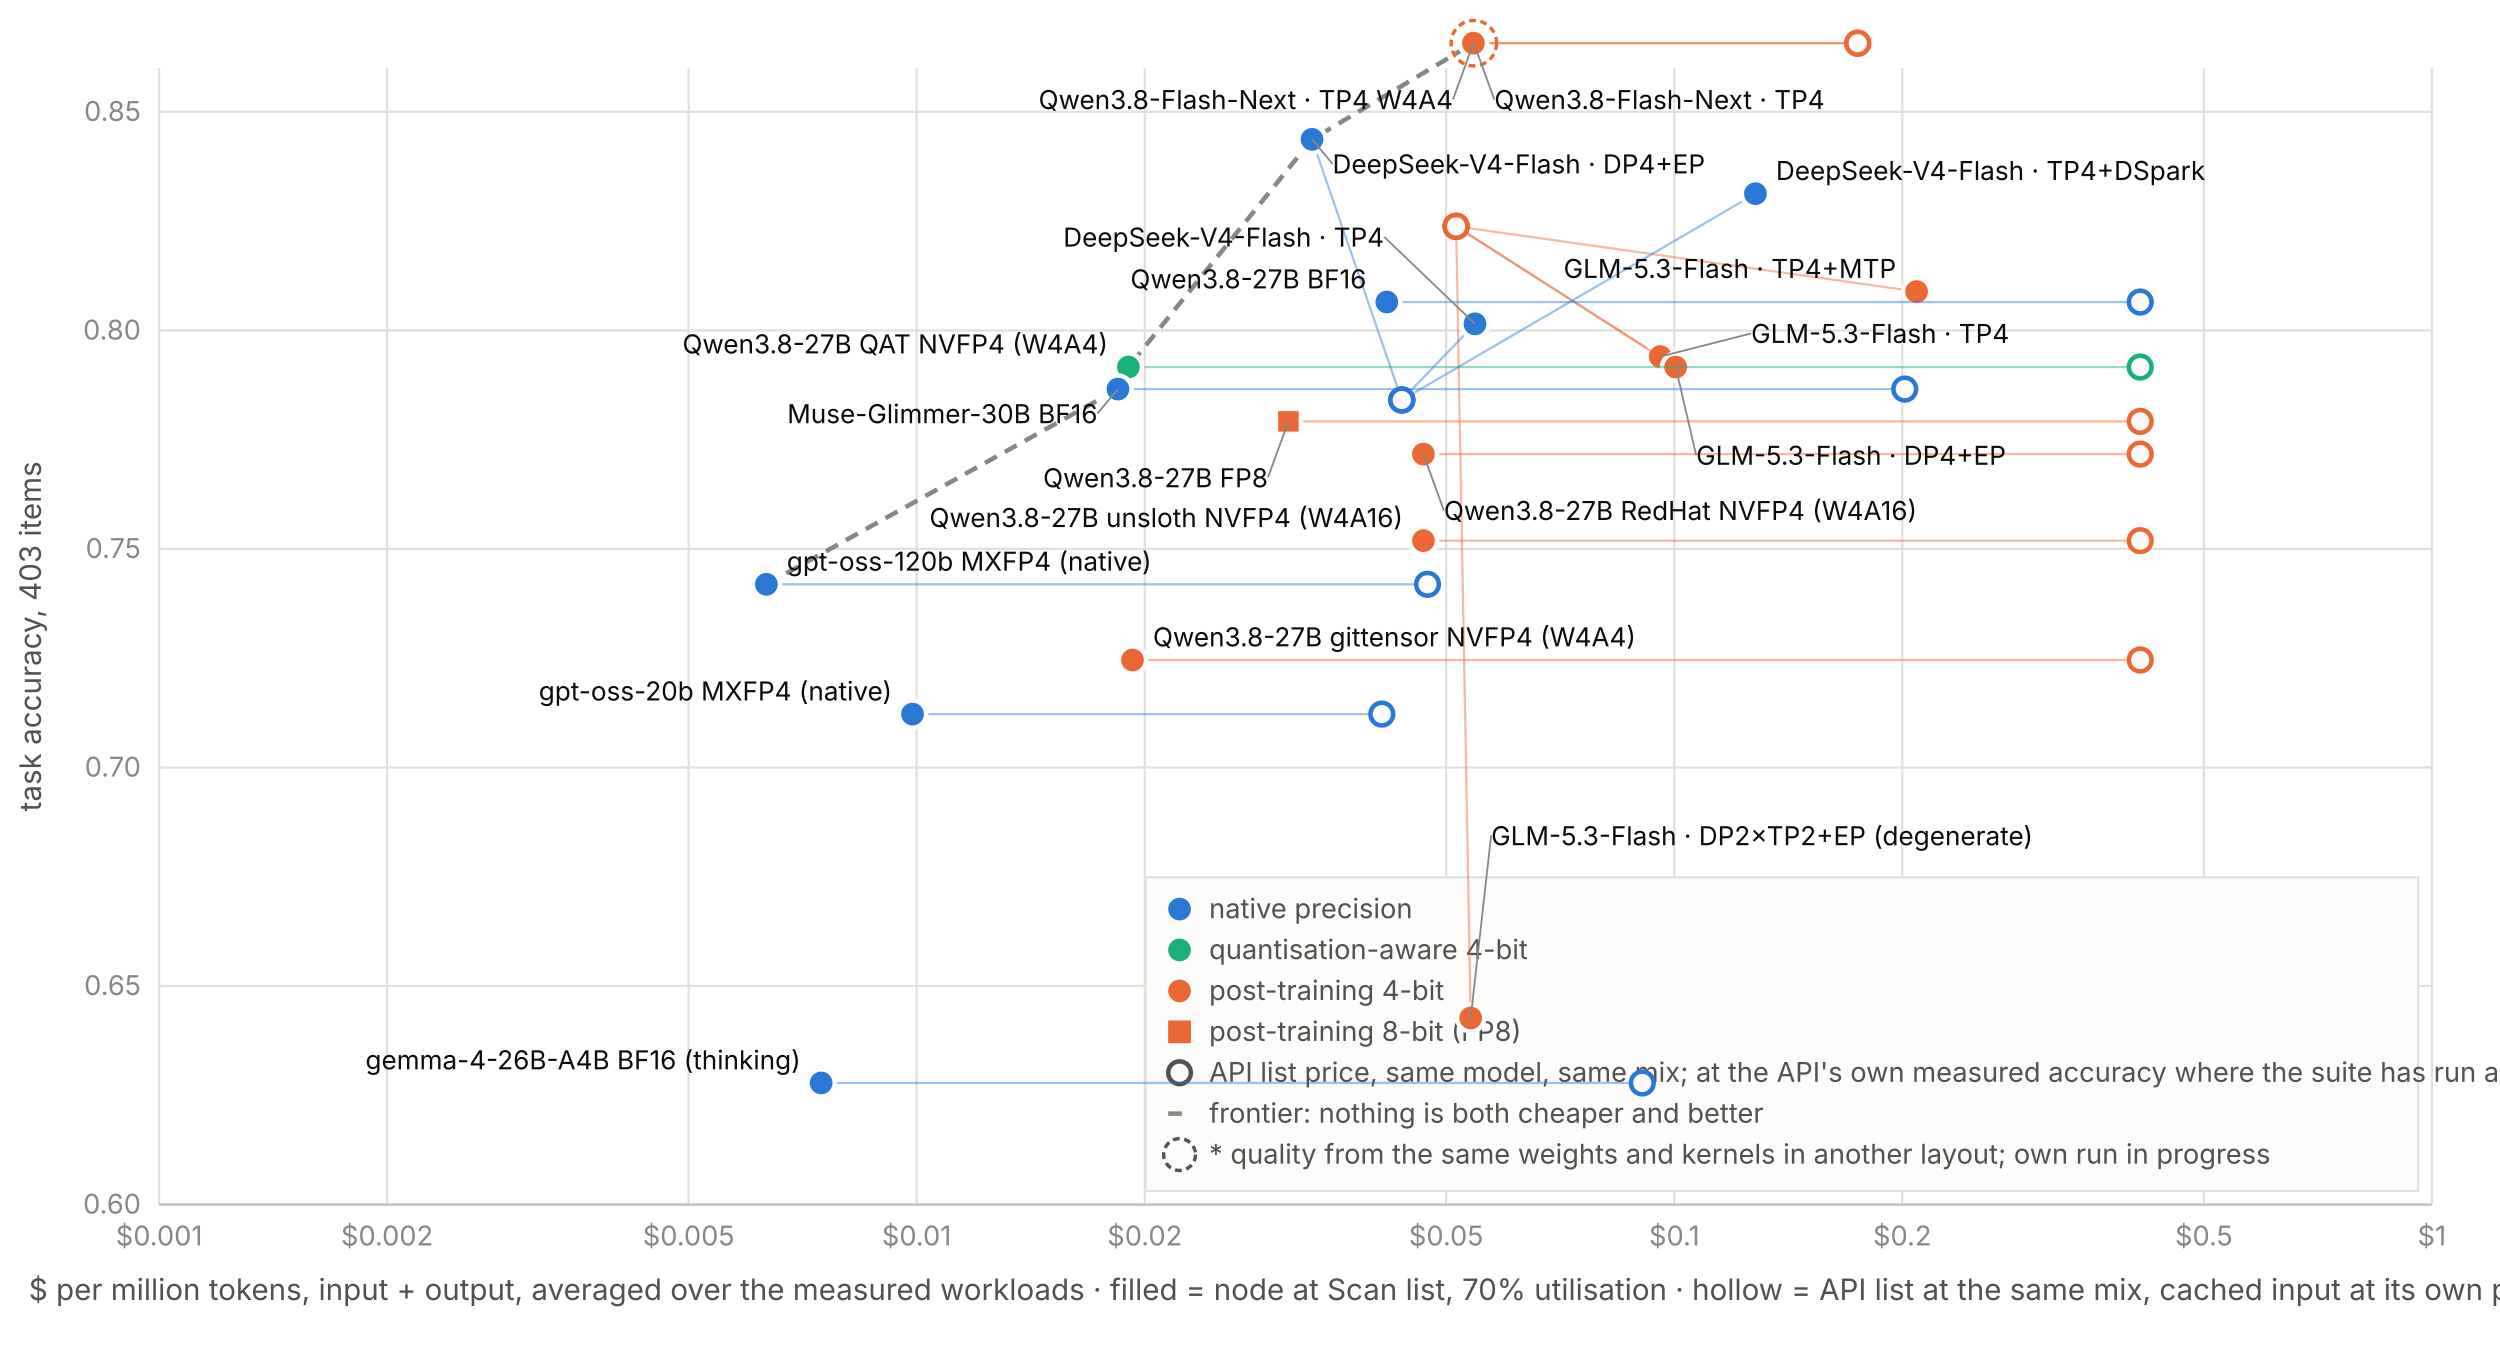
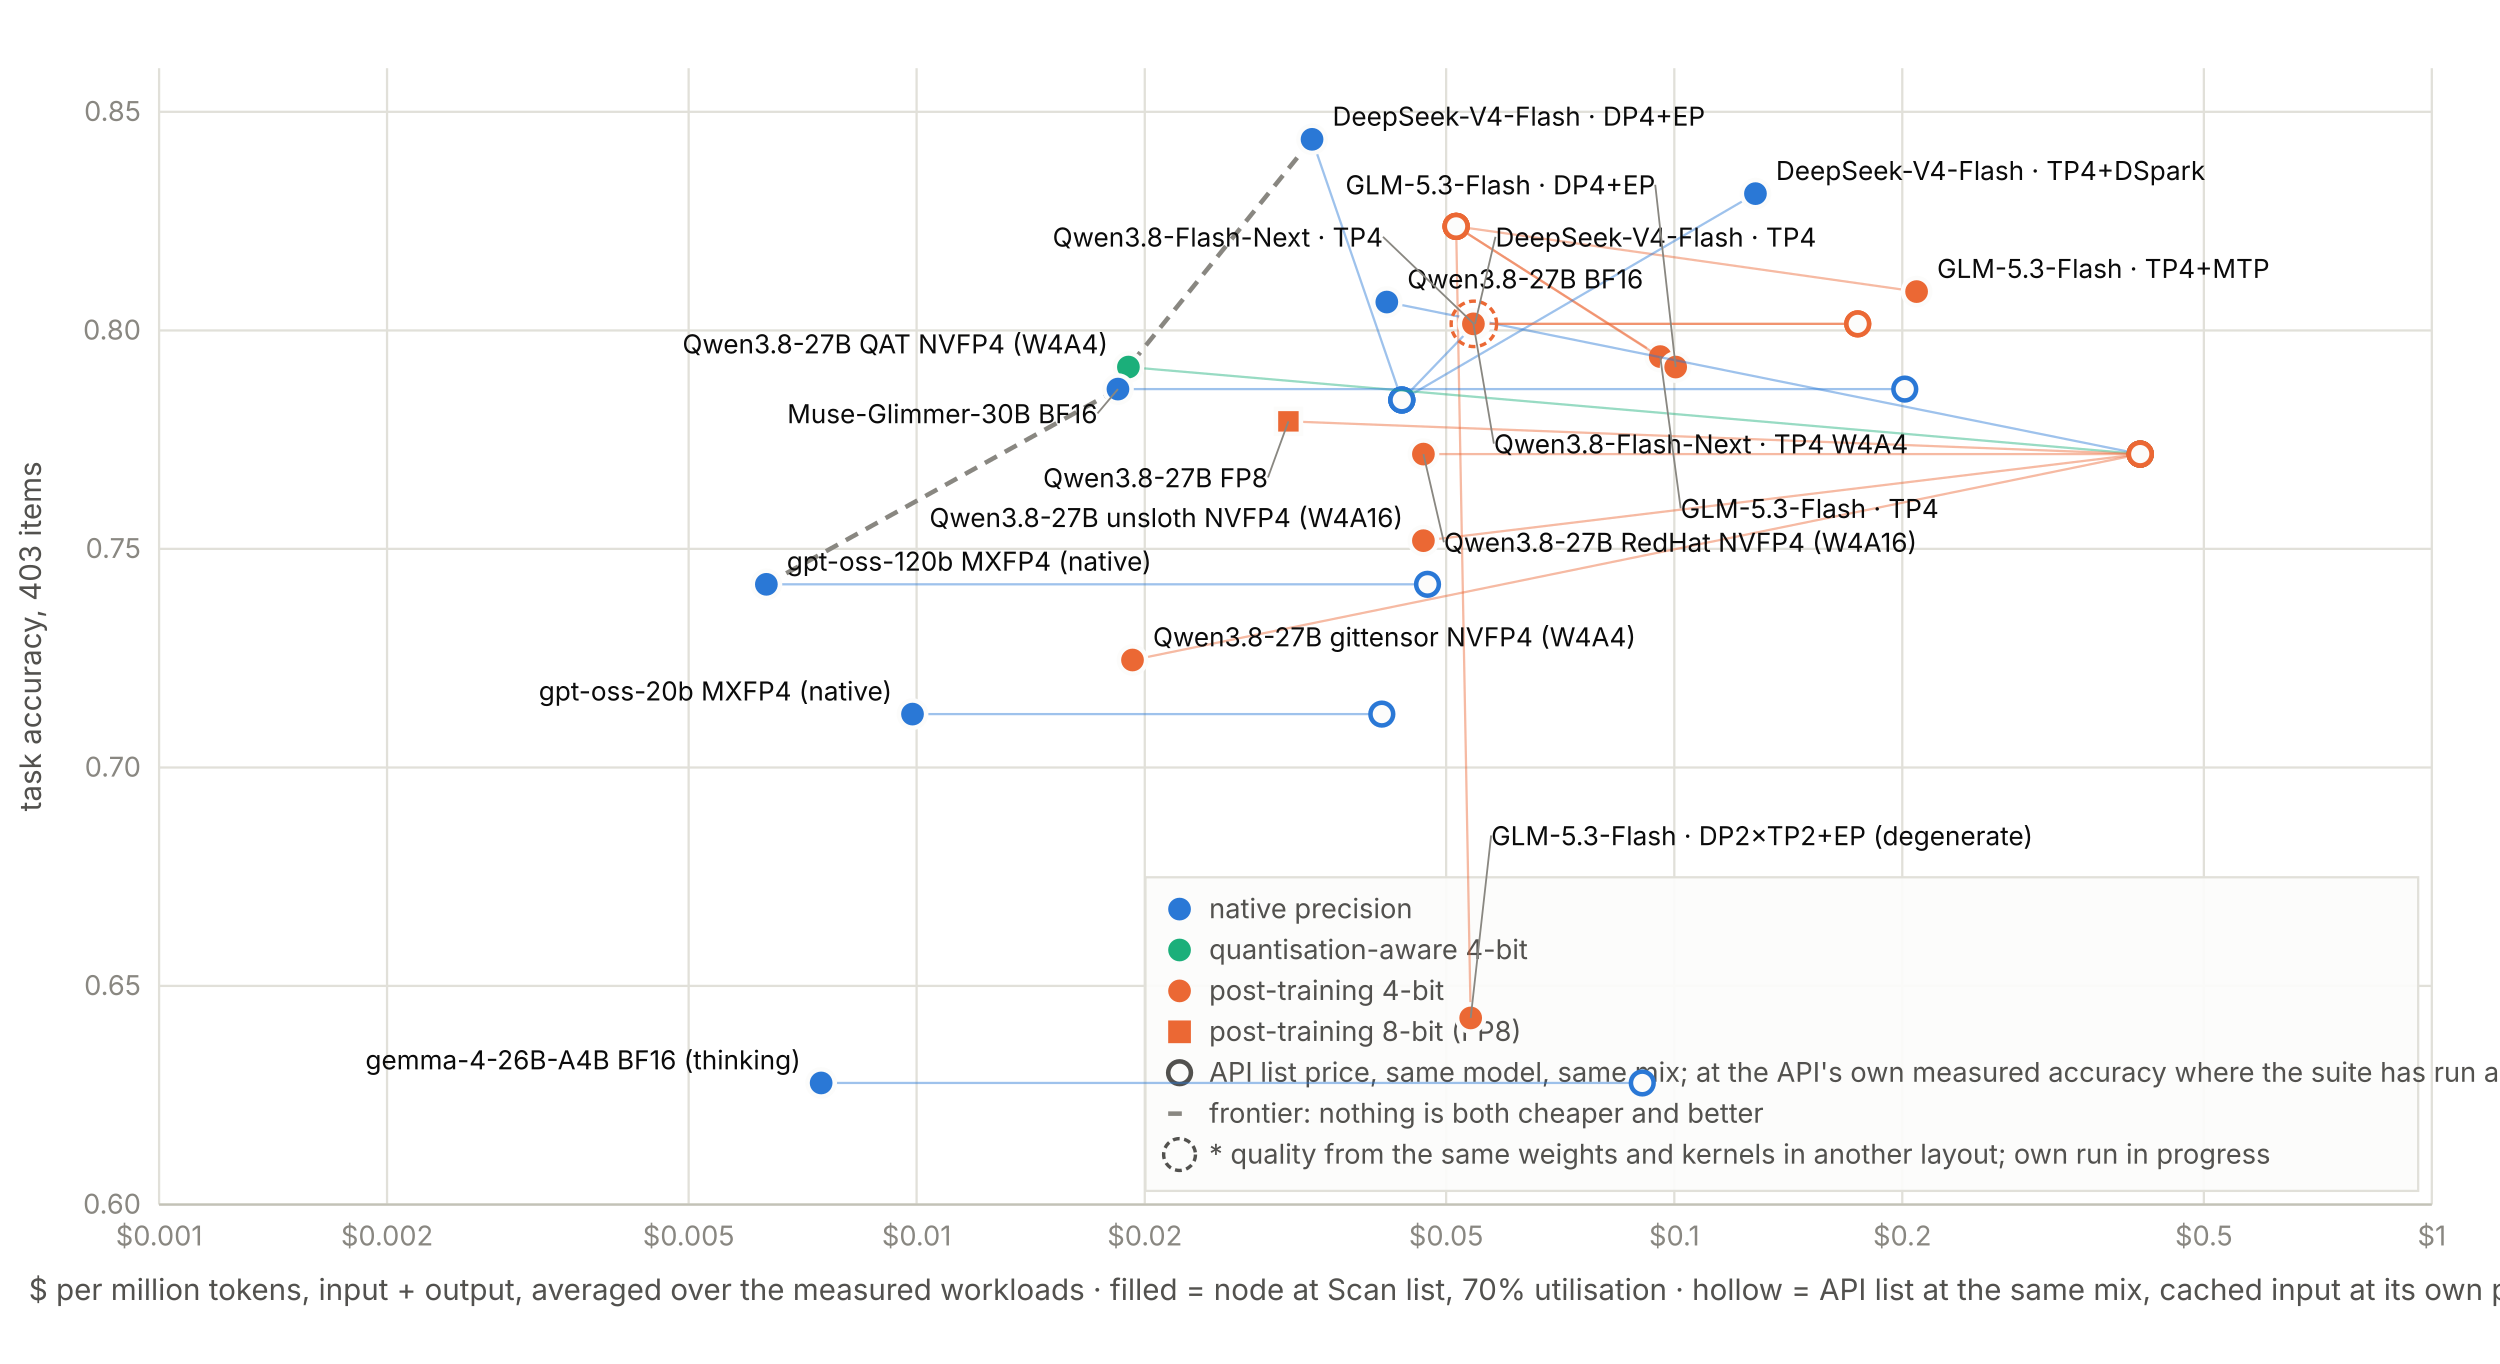
<svg xmlns="http://www.w3.org/2000/svg" viewBox="0 0 1100 600" width="100%" style="max-width:1100px;font-family:system-ui,-apple-system,'Segoe UI',sans-serif;background:#fcfcfb" role="img" aria-label="Cost against quality for every configuration measured at 600 W">
  <line x1="70.0" y1="30" x2="70.0" y2="530" stroke="#e1e0d9" stroke-width="1" />
  <text x="70.0" y="548" font-size="12" fill="#898781" text-anchor="middle">$0.001</text>
  <line x1="170.3" y1="30" x2="170.3" y2="530" stroke="#e1e0d9" stroke-width="1" />
  <text x="170.3" y="548" font-size="12" fill="#898781" text-anchor="middle">$0.002</text>
  <line x1="303.0" y1="30" x2="303.0" y2="530" stroke="#e1e0d9" stroke-width="1" />
  <text x="303.0" y="548" font-size="12" fill="#898781" text-anchor="middle">$0.005</text>
  <line x1="403.3" y1="30" x2="403.3" y2="530" stroke="#e1e0d9" stroke-width="1" />
  <text x="403.3" y="548" font-size="12" fill="#898781" text-anchor="middle">$0.01</text>
  <line x1="503.7" y1="30" x2="503.7" y2="530" stroke="#e1e0d9" stroke-width="1" />
  <text x="503.7" y="548" font-size="12" fill="#898781" text-anchor="middle">$0.02</text>
  <line x1="636.3" y1="30" x2="636.3" y2="530" stroke="#e1e0d9" stroke-width="1" />
  <text x="636.3" y="548" font-size="12" fill="#898781" text-anchor="middle">$0.05</text>
  <line x1="736.7" y1="30" x2="736.7" y2="530" stroke="#e1e0d9" stroke-width="1" />
  <text x="736.7" y="548" font-size="12" fill="#898781" text-anchor="middle">$0.1</text>
  <line x1="837.0" y1="30" x2="837.0" y2="530" stroke="#e1e0d9" stroke-width="1" />
  <text x="837.0" y="548" font-size="12" fill="#898781" text-anchor="middle">$0.2</text>
  <line x1="969.7" y1="30" x2="969.7" y2="530" stroke="#e1e0d9" stroke-width="1" />
  <text x="969.7" y="548" font-size="12" fill="#898781" text-anchor="middle">$0.5</text>
  <line x1="1070.0" y1="30" x2="1070.0" y2="530" stroke="#e1e0d9" stroke-width="1" />
  <text x="1070.0" y="548" font-size="12" fill="#898781" text-anchor="middle">$1</text>
  <line x1="70" y1="530.0" x2="1070" y2="530.0" stroke="#e1e0d9" stroke-width="1" />
  <text x="62" y="534.0" font-size="12" fill="#898781" text-anchor="end">0.60</text>
  <line x1="70" y1="433.8" x2="1070" y2="433.8" stroke="#e1e0d9" stroke-width="1" />
  <text x="62" y="437.8" font-size="12" fill="#898781" text-anchor="end">0.65</text>
  <line x1="70" y1="337.7" x2="1070" y2="337.7" stroke="#e1e0d9" stroke-width="1" />
  <text x="62" y="341.7" font-size="12" fill="#898781" text-anchor="end">0.70</text>
  <line x1="70" y1="241.5" x2="1070" y2="241.5" stroke="#e1e0d9" stroke-width="1" />
  <text x="62" y="245.5" font-size="12" fill="#898781" text-anchor="end">0.75</text>
  <line x1="70" y1="145.4" x2="1070" y2="145.4" stroke="#e1e0d9" stroke-width="1" />
  <text x="62" y="149.4" font-size="12" fill="#898781" text-anchor="end">0.80</text>
  <line x1="70" y1="49.2" x2="1070" y2="49.2" stroke="#e1e0d9" stroke-width="1" />
  <text x="62" y="53.2" font-size="12" fill="#898781" text-anchor="end">0.85</text>
  <line x1="70" y1="530" x2="1070" y2="530" stroke="#c3c2b7" />
  <text x="570" y="572" font-size="13" fill="#52514e" text-anchor="middle">$ per million tokens, input + output, averaged over the measured workloads · filled = node at Scan list, 70% utilisation · hollow = API list at the same mix, cached input at its own price</text>
  <text transform="translate(18,280) rotate(-90)" font-size="13" fill="#52514e" text-anchor="middle">task accuracy, 403 items</text>
  <rect x="504" y="386" width="560" height="138" fill="#fcfcfb" fill-opacity="0.92" stroke="#e1e0d9" />
  <circle cx="519" cy="400" r="5" fill="#2a78d6" />
  <text x="532" y="404" font-size="12" fill="#52514e">native precision</text>
  <circle cx="519" cy="418" r="5" fill="#1baf7a" />
  <text x="532" y="422" font-size="12" fill="#52514e">quantisation-aware 4-bit</text>
  <circle cx="519" cy="436" r="5" fill="#eb6834" />
  <text x="532" y="440" font-size="12" fill="#52514e">post-training 4-bit</text>
  <rect x="514" y="449" width="10" height="10" fill="#eb6834" />
  <text x="532" y="458" font-size="12" fill="#52514e">post-training 8-bit (FP8)</text>
  <circle cx="519" cy="472" r="5" fill="#fcfcfb" stroke="#52514e" stroke-width="2" />
  <text x="532" y="476" font-size="12" fill="#52514e">API list price, same model, same mix; at the API's own measured accuracy where the suite has run against it</text>
  <line x1="514" y1="490" x2="524" y2="490" stroke="#898781" stroke-width="2" stroke-dasharray="6 4" />
  <text x="532" y="494" font-size="12" fill="#52514e">frontier: nothing is both cheaper and better</text>
  <circle cx="519" cy="508" r="7" fill="none" stroke="#52514e" stroke-width="1.5" stroke-dasharray="3 2" />
  <text x="532" y="512" font-size="12" fill="#52514e">* quality from the same weights and kernels in another layout; own run in progress</text>
-   <path d="M337.2,257.1 L491.9,171.2 L496.5,161.5 L577.3,61.3 L648.3,19.0" fill="none" stroke="#898781" stroke-width="2" stroke-dasharray="6 4" />
+   <path d="M337.2,257.1 L491.9,171.2 L496.5,161.5 L577.3,61.3" fill="none" stroke="#898781" stroke-width="2" stroke-dasharray="6 4" />
  <line x1="730.5" y1="156.9" x2="640.7" y2="99.6" stroke="#eb6834" stroke-width="1" stroke-opacity="0.45" />
  <circle cx="640.7" cy="99.6" r="5" fill="#fcfcfb" stroke="#eb6834" stroke-width="2" />
  <circle cx="730.5" cy="156.9" r="6" fill="#eb6834" stroke="#fcfcfb" stroke-width="2" />
  <line x1="647.1" y1="447.9" x2="640.7" y2="99.6" stroke="#eb6834" stroke-width="1" stroke-opacity="0.45" />
  <circle cx="640.7" cy="99.6" r="5" fill="#fcfcfb" stroke="#eb6834" stroke-width="2" />
  <circle cx="647.1" cy="447.9" r="6" fill="#eb6834" stroke="#fcfcfb" stroke-width="2" />
  <line x1="737.3" y1="161.5" x2="640.7" y2="99.6" stroke="#eb6834" stroke-width="1" stroke-opacity="0.45" />
  <circle cx="640.7" cy="99.6" r="5" fill="#fcfcfb" stroke="#eb6834" stroke-width="2" />
  <circle cx="737.3" cy="161.5" r="6" fill="#eb6834" stroke="#fcfcfb" stroke-width="2" />
  <line x1="843.3" y1="128.3" x2="640.7" y2="99.6" stroke="#eb6834" stroke-width="1" stroke-opacity="0.45" />
  <circle cx="640.7" cy="99.6" r="5" fill="#fcfcfb" stroke="#eb6834" stroke-width="2" />
  <circle cx="843.3" cy="128.3" r="6" fill="#eb6834" stroke="#fcfcfb" stroke-width="2" />
  <line x1="649.0" y1="142.5" x2="616.8" y2="176.0" stroke="#2a78d6" stroke-width="1" stroke-opacity="0.45" />
  <circle cx="616.8" cy="176.0" r="5" fill="#fcfcfb" stroke="#2a78d6" stroke-width="2" />
  <circle cx="649.0" cy="142.5" r="6" fill="#2a78d6" stroke="#fcfcfb" stroke-width="2" />
  <line x1="577.3" y1="61.3" x2="616.8" y2="176.0" stroke="#2a78d6" stroke-width="1" stroke-opacity="0.45" />
  <circle cx="616.8" cy="176.0" r="5" fill="#fcfcfb" stroke="#2a78d6" stroke-width="2" />
  <circle cx="577.3" cy="61.3" r="6" fill="#2a78d6" stroke="#fcfcfb" stroke-width="2" />
  <line x1="772.4" y1="85.2" x2="616.8" y2="176.0" stroke="#2a78d6" stroke-width="1" stroke-opacity="0.45" />
  <circle cx="616.8" cy="176.0" r="5" fill="#fcfcfb" stroke="#2a78d6" stroke-width="2" />
  <circle cx="772.4" cy="85.2" r="6" fill="#2a78d6" stroke="#fcfcfb" stroke-width="2" />
-   <line x1="610.2" y1="132.9" x2="941.7" y2="132.9" stroke="#2a78d6" stroke-width="1" stroke-opacity="0.45" />
-   <circle cx="941.7" cy="132.9" r="5" fill="#fcfcfb" stroke="#2a78d6" stroke-width="2" />
+   <line x1="610.2" y1="132.9" x2="941.7" y2="199.8" stroke="#2a78d6" stroke-width="1" stroke-opacity="0.45" />
+   <circle cx="941.7" cy="199.8" r="5" fill="#fcfcfb" stroke="#2a78d6" stroke-width="2" />
  <circle cx="610.2" cy="132.9" r="6" fill="#2a78d6" stroke="#fcfcfb" stroke-width="2" />
-   <line x1="496.5" y1="161.5" x2="941.7" y2="161.5" stroke="#1baf7a" stroke-width="1" stroke-opacity="0.45" />
-   <circle cx="941.7" cy="161.5" r="5" fill="#fcfcfb" stroke="#1baf7a" stroke-width="2" />
+   <line x1="496.5" y1="161.5" x2="941.7" y2="199.8" stroke="#1baf7a" stroke-width="1" stroke-opacity="0.45" />
+   <circle cx="941.7" cy="199.8" r="5" fill="#fcfcfb" stroke="#1baf7a" stroke-width="2" />
  <circle cx="496.5" cy="161.5" r="6" fill="#1baf7a" stroke="#fcfcfb" stroke-width="2" />
-   <line x1="566.9" y1="185.4" x2="941.7" y2="185.4" stroke="#eb6834" stroke-width="1" stroke-opacity="0.45" />
-   <circle cx="941.7" cy="185.4" r="5" fill="#fcfcfb" stroke="#eb6834" stroke-width="2" />
+   <line x1="566.9" y1="185.4" x2="941.7" y2="199.8" stroke="#eb6834" stroke-width="1" stroke-opacity="0.45" />
+   <circle cx="941.7" cy="199.8" r="5" fill="#fcfcfb" stroke="#eb6834" stroke-width="2" />
  <rect x="561.4" y="179.9" width="11" height="11" fill="#eb6834" stroke="#fcfcfb" stroke-width="2" />
-   <line x1="498.3" y1="290.4" x2="941.7" y2="290.4" stroke="#eb6834" stroke-width="1" stroke-opacity="0.45" />
-   <circle cx="941.7" cy="290.4" r="5" fill="#fcfcfb" stroke="#eb6834" stroke-width="2" />
+   <line x1="498.3" y1="290.4" x2="941.7" y2="199.8" stroke="#eb6834" stroke-width="1" stroke-opacity="0.45" />
+   <circle cx="941.7" cy="199.8" r="5" fill="#fcfcfb" stroke="#eb6834" stroke-width="2" />
  <circle cx="498.3" cy="290.4" r="6" fill="#eb6834" stroke="#fcfcfb" stroke-width="2" />
  <line x1="626.3" y1="199.8" x2="941.7" y2="199.8" stroke="#eb6834" stroke-width="1" stroke-opacity="0.45" />
  <circle cx="941.7" cy="199.8" r="5" fill="#fcfcfb" stroke="#eb6834" stroke-width="2" />
  <circle cx="626.3" cy="199.8" r="6" fill="#eb6834" stroke="#fcfcfb" stroke-width="2" />
-   <line x1="626.3" y1="237.9" x2="941.7" y2="237.9" stroke="#eb6834" stroke-width="1" stroke-opacity="0.45" />
-   <circle cx="941.7" cy="237.9" r="5" fill="#fcfcfb" stroke="#eb6834" stroke-width="2" />
+   <line x1="626.3" y1="237.9" x2="941.7" y2="199.8" stroke="#eb6834" stroke-width="1" stroke-opacity="0.45" />
+   <circle cx="941.7" cy="199.8" r="5" fill="#fcfcfb" stroke="#eb6834" stroke-width="2" />
  <circle cx="626.3" cy="237.9" r="6" fill="#eb6834" stroke="#fcfcfb" stroke-width="2" />
  <line x1="491.9" y1="171.2" x2="838.1" y2="171.2" stroke="#2a78d6" stroke-width="1" stroke-opacity="0.45" />
  <circle cx="838.1" cy="171.2" r="5" fill="#fcfcfb" stroke="#2a78d6" stroke-width="2" />
  <circle cx="491.9" cy="171.2" r="6" fill="#2a78d6" stroke="#fcfcfb" stroke-width="2" />
  <line x1="361.3" y1="476.5" x2="722.6" y2="476.5" stroke="#2a78d6" stroke-width="1" stroke-opacity="0.45" />
  <circle cx="722.6" cy="476.5" r="5" fill="#fcfcfb" stroke="#2a78d6" stroke-width="2" />
  <circle cx="361.3" cy="476.5" r="6" fill="#2a78d6" stroke="#fcfcfb" stroke-width="2" />
  <line x1="337.2" y1="257.1" x2="628.1" y2="257.1" stroke="#2a78d6" stroke-width="1" stroke-opacity="0.45" />
  <circle cx="628.1" cy="257.1" r="5" fill="#fcfcfb" stroke="#2a78d6" stroke-width="2" />
  <circle cx="337.2" cy="257.1" r="6" fill="#2a78d6" stroke="#fcfcfb" stroke-width="2" />
  <line x1="401.5" y1="314.2" x2="608.0" y2="314.2" stroke="#2a78d6" stroke-width="1" stroke-opacity="0.45" />
  <circle cx="608.0" cy="314.2" r="5" fill="#fcfcfb" stroke="#2a78d6" stroke-width="2" />
  <circle cx="401.5" cy="314.2" r="6" fill="#2a78d6" stroke="#fcfcfb" stroke-width="2" />
-   <line x1="648.5" y1="19.0" x2="817.4" y2="19.0" stroke="#eb6834" stroke-width="1" stroke-opacity="0.45" />
-   <circle cx="817.4" cy="19.0" r="5" fill="#fcfcfb" stroke="#eb6834" stroke-width="2" />
-   <circle cx="648.5" cy="19.0" r="10" fill="none" stroke="#eb6834" stroke-width="1.5" stroke-dasharray="3 2" />
-   <circle cx="648.5" cy="19.0" r="6" fill="#eb6834" stroke="#fcfcfb" stroke-width="2" />
-   <line x1="648.3" y1="19.0" x2="817.4" y2="19.0" stroke="#eb6834" stroke-width="1" stroke-opacity="0.45" />
-   <circle cx="817.4" cy="19.0" r="5" fill="#fcfcfb" stroke="#eb6834" stroke-width="2" />
-   <circle cx="648.3" cy="19.0" r="6" fill="#eb6834" stroke="#fcfcfb" stroke-width="2" />
-   <line x1="648.5" y1="19.0" x2="657.5" y2="43.8" stroke="#898781" stroke-width="0.8" />
-   <text x="657.5" y="48.0" font-size="11.5" fill="#0b0b0b" text-anchor="start">Qwen3.8-Flash-Next · TP4</text>
-   <line x1="648.3" y1="19.0" x2="639.3" y2="43.8" stroke="#898781" stroke-width="0.8" />
-   <text x="639.3" y="48.0" font-size="11.5" fill="#0b0b0b" text-anchor="end">Qwen3.8-Flash-Next · TP4 W4A4</text>
-   <line x1="577.3" y1="61.3" x2="586.3" y2="72.1" stroke="#898781" stroke-width="0.8" />
-   <text x="586.3" y="76.3" font-size="11.5" fill="#0b0b0b" text-anchor="start">DeepSeek-V4-Flash · DP4+EP</text>
+   <line x1="648.5" y1="142.5" x2="817.4" y2="142.5" stroke="#eb6834" stroke-width="1" stroke-opacity="0.45" />
+   <circle cx="817.4" cy="142.5" r="5" fill="#fcfcfb" stroke="#eb6834" stroke-width="2" />
+   <circle cx="648.5" cy="142.5" r="10" fill="none" stroke="#eb6834" stroke-width="1.5" stroke-dasharray="3 2" />
+   <circle cx="648.5" cy="142.5" r="6" fill="#eb6834" stroke="#fcfcfb" stroke-width="2" />
+   <line x1="648.3" y1="142.5" x2="817.4" y2="142.5" stroke="#eb6834" stroke-width="1" stroke-opacity="0.45" />
+   <circle cx="817.4" cy="142.5" r="5" fill="#fcfcfb" stroke="#eb6834" stroke-width="2" />
+   <circle cx="648.3" cy="142.5" r="6" fill="#eb6834" stroke="#fcfcfb" stroke-width="2" />
+   <text x="586.3" y="55.3" font-size="11.5" fill="#0b0b0b" text-anchor="start">DeepSeek-V4-Flash · DP4+EP</text>
  <text x="781.4" y="79.2" font-size="11.5" fill="#0b0b0b" text-anchor="start">DeepSeek-V4-Flash · TP4+DSpark</text>
-   <text x="834.3" y="122.3" font-size="11.5" fill="#0b0b0b" text-anchor="end">GLM-5.3-Flash · TP4+MTP</text>
-   <text x="601.2" y="126.9" font-size="11.5" fill="#0b0b0b" text-anchor="end">Qwen3.8-27B BF16</text>
-   <line x1="649.0" y1="142.5" x2="609.0" y2="104.2" stroke="#898781" stroke-width="0.8" />
-   <text x="609.0" y="108.5" font-size="11.5" fill="#0b0b0b" text-anchor="end">DeepSeek-V4-Flash · TP4</text>
-   <line x1="730.5" y1="156.9" x2="770.5" y2="146.7" stroke="#898781" stroke-width="0.8" />
-   <text x="770.5" y="150.9" font-size="11.5" fill="#0b0b0b" text-anchor="start">GLM-5.3-Flash · TP4</text>
-   <line x1="737.3" y1="161.5" x2="746.3" y2="200.3" stroke="#898781" stroke-width="0.8" />
-   <text x="746.3" y="204.5" font-size="11.5" fill="#0b0b0b" text-anchor="start">GLM-5.3-Flash · DP4+EP</text>
+   <text x="852.3" y="122.3" font-size="11.5" fill="#0b0b0b" text-anchor="start">GLM-5.3-Flash · TP4+MTP</text>
+   <text x="619.2" y="126.9" font-size="11.5" fill="#0b0b0b" text-anchor="start">Qwen3.8-27B BF16</text>
+   <line x1="649.0" y1="142.5" x2="658.0" y2="104.2" stroke="#898781" stroke-width="0.8" />
+   <text x="658.0" y="108.5" font-size="11.5" fill="#0b0b0b" text-anchor="start">DeepSeek-V4-Flash · TP4</text>
+   <line x1="648.5" y1="142.5" x2="608.5" y2="104.2" stroke="#898781" stroke-width="0.8" />
+   <text x="608.5" y="108.5" font-size="11.5" fill="#0b0b0b" text-anchor="end">Qwen3.8-Flash-Next · TP4</text>
+   <line x1="648.3" y1="142.5" x2="657.3" y2="195.2" stroke="#898781" stroke-width="0.8" />
+   <text x="657.3" y="199.5" font-size="11.5" fill="#0b0b0b" text-anchor="start">Qwen3.8-Flash-Next · TP4 W4A4</text>
+   <line x1="730.5" y1="156.9" x2="739.5" y2="223.7" stroke="#898781" stroke-width="0.8" />
+   <text x="739.5" y="227.9" font-size="11.5" fill="#0b0b0b" text-anchor="start">GLM-5.3-Flash · TP4</text>
+   <line x1="737.3" y1="161.5" x2="728.3" y2="81.3" stroke="#898781" stroke-width="0.8" />
+   <text x="728.3" y="85.5" font-size="11.5" fill="#0b0b0b" text-anchor="end">GLM-5.3-Flash · DP4+EP</text>
  <text x="487.5" y="155.5" font-size="11.5" fill="#0b0b0b" text-anchor="end">Qwen3.8-27B QAT NVFP4 (W4A4)</text>
  <line x1="491.9" y1="171.2" x2="482.9" y2="181.9" stroke="#898781" stroke-width="0.8" />
  <text x="482.9" y="186.2" font-size="11.5" fill="#0b0b0b" text-anchor="end">Muse-Glimmer-30B BF16</text>
  <line x1="566.9" y1="185.4" x2="557.9" y2="210.1" stroke="#898781" stroke-width="0.8" />
  <text x="557.9" y="214.4" font-size="11.5" fill="#0b0b0b" text-anchor="end">Qwen3.8-27B FP8</text>
-   <line x1="626.3" y1="199.8" x2="635.3" y2="224.6" stroke="#898781" stroke-width="0.8" />
-   <text x="635.3" y="228.8" font-size="11.5" fill="#0b0b0b" text-anchor="start">Qwen3.8-27B RedHat NVFP4 (W4A16)</text>
+   <line x1="626.3" y1="199.8" x2="635.3" y2="238.6" stroke="#898781" stroke-width="0.8" />
+   <text x="635.3" y="242.8" font-size="11.5" fill="#0b0b0b" text-anchor="start">Qwen3.8-27B RedHat NVFP4 (W4A16)</text>
  <text x="617.3" y="231.9" font-size="11.5" fill="#0b0b0b" text-anchor="end">Qwen3.8-27B unsloth NVFP4 (W4A16)</text>
  <text x="346.2" y="251.1" font-size="11.5" fill="#0b0b0b" text-anchor="start">gpt-oss-120b MXFP4 (native)</text>
  <text x="507.3" y="284.4" font-size="11.5" fill="#0b0b0b" text-anchor="start">Qwen3.8-27B gittensor NVFP4 (W4A4)</text>
  <text x="392.5" y="308.2" font-size="11.5" fill="#0b0b0b" text-anchor="end">gpt-oss-20b MXFP4 (native)</text>
  <line x1="647.1" y1="447.9" x2="656.1" y2="367.6" stroke="#898781" stroke-width="0.8" />
  <text x="656.1" y="371.9" font-size="11.5" fill="#0b0b0b" text-anchor="start">GLM-5.3-Flash · DP2×TP2+EP (degenerate)</text>
  <text x="352.3" y="470.5" font-size="11.5" fill="#0b0b0b" text-anchor="end">gemma-4-26B-A4B BF16 (thinking)</text>
</svg>
